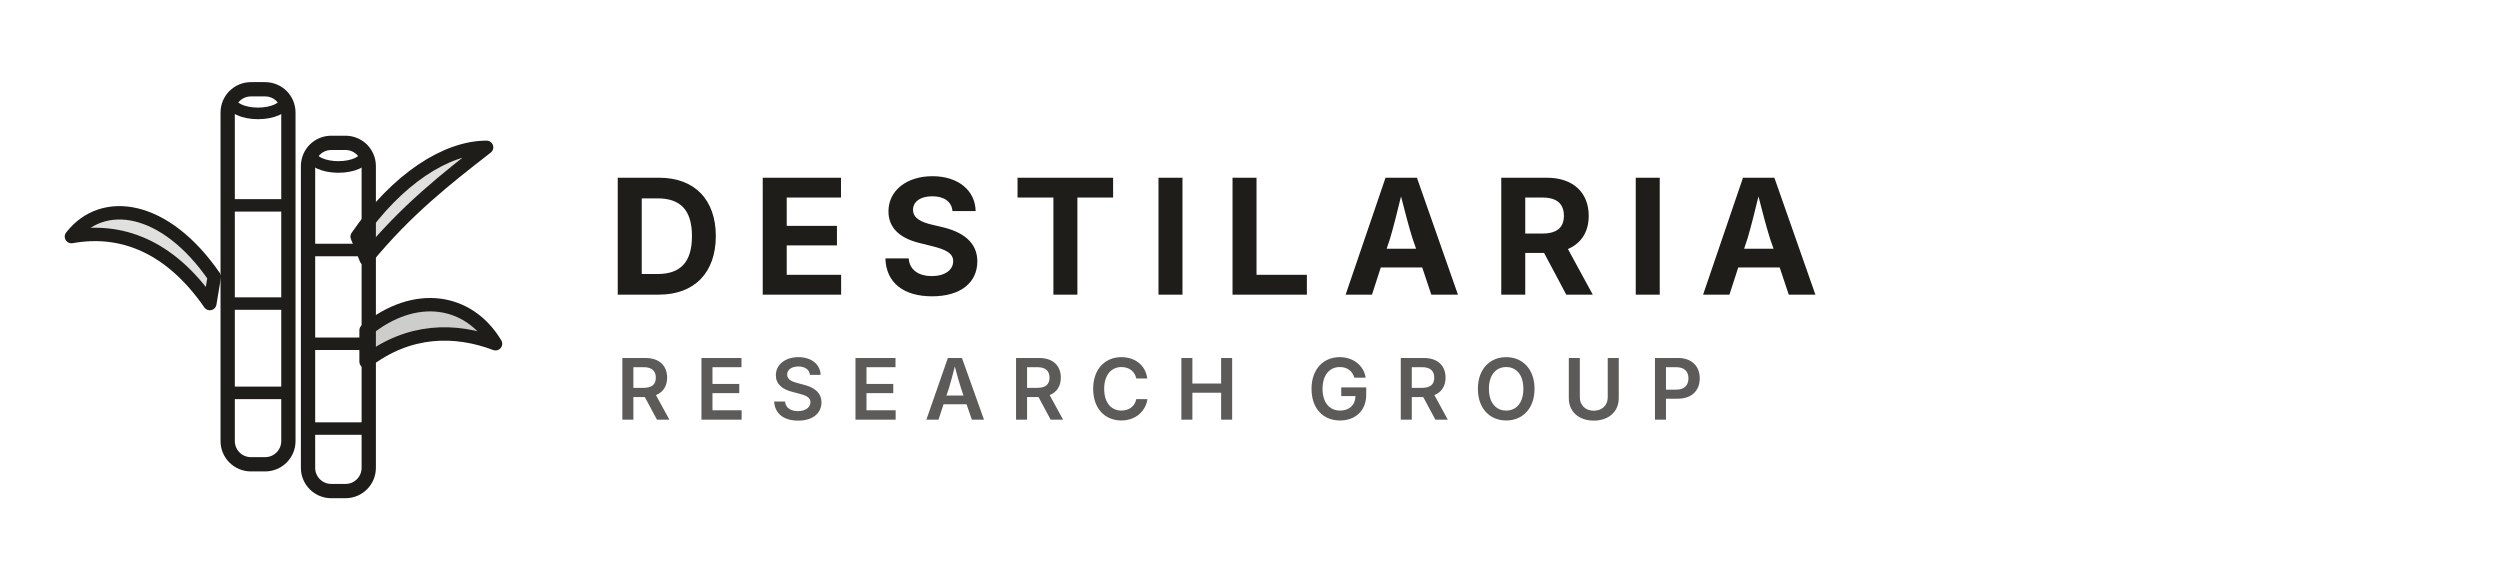
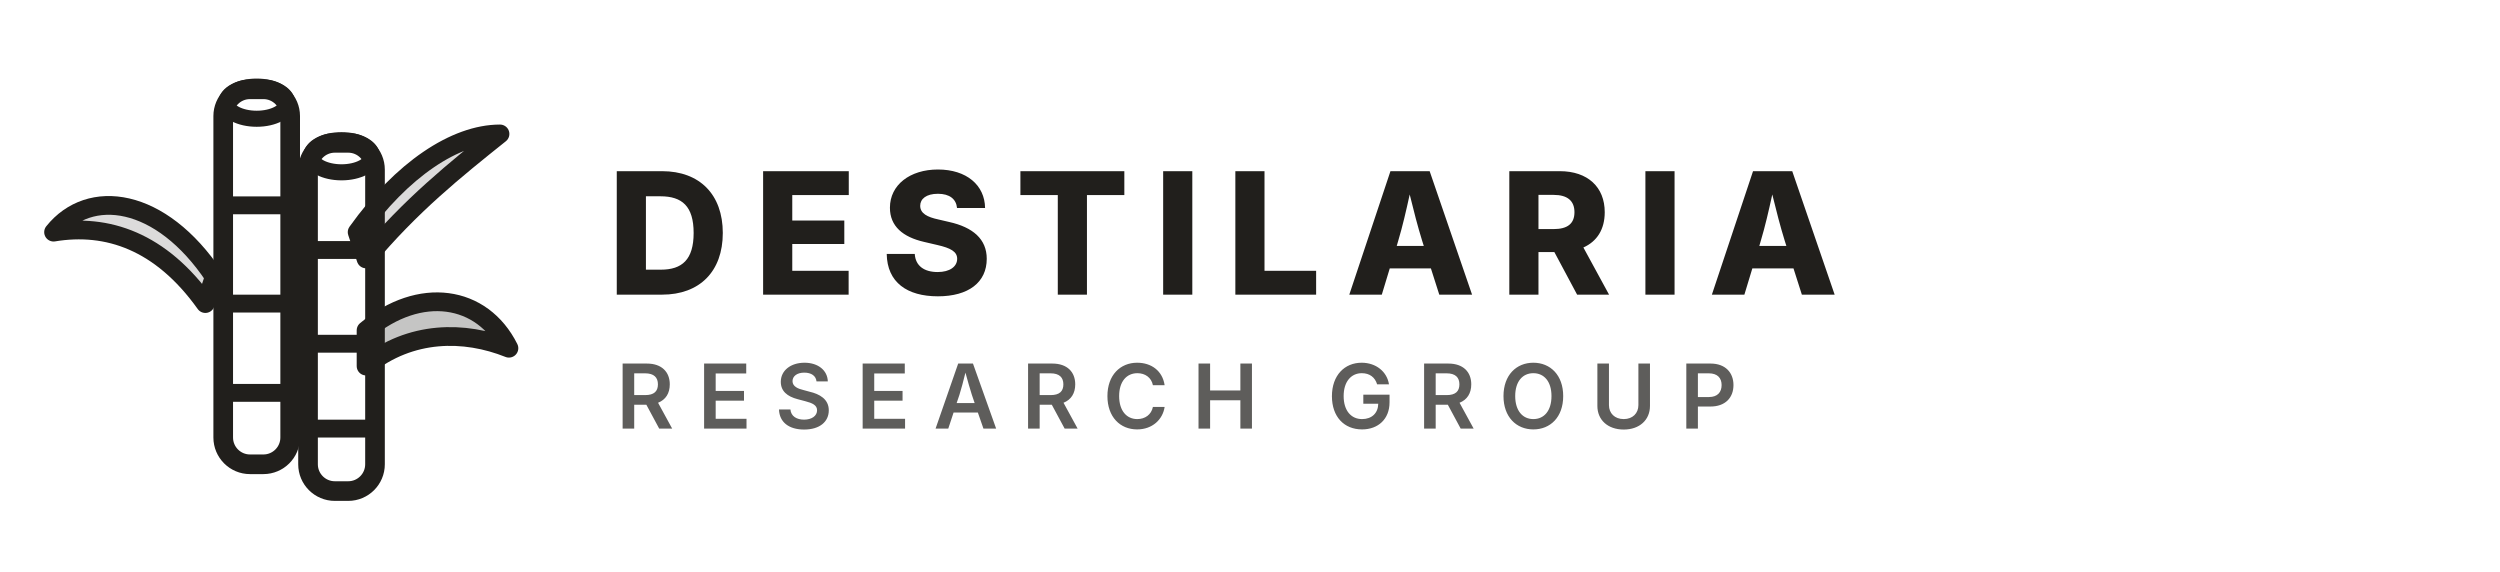
<svg xmlns="http://www.w3.org/2000/svg" viewBox="0 0 280 64" fill="none">
-   <g stroke="#1F1D1A" stroke-linecap="round" stroke-linejoin="round">
-     <path d="M24 31C18.5 23 11.5 22 8 26.5C13.5 25.5 19 27.5 23.5 34Z" fill="#1F1D1A" fill-opacity="0.14" stroke-width="1.5" />
-     <path d="M40 26.5C44.5 20 50 16.5 54.5 16.5C50 20 45.5 23.5 41 29Z" fill="#1F1D1A" fill-opacity="0.14" stroke-width="1.5" />
-     <path d="M41 37C46.5 32.5 52.5 33.5 55.5 38.5C51 36.8 45.8 36.8 41 40.5Z" fill="#1F1D1A" fill-opacity="0.22" stroke-width="1.5" />
-     <rect x="25.5" y="10" width="6.8" height="42" rx="2.6" fill="none" stroke-width="1.6" />
-     <ellipse cx="28.9" cy="11.3" rx="3" ry="1.4" fill="none" stroke-width="1.3" />
-     <path d="M26 23H31.8M26 34H31.8M26 44H31.8" stroke-width="1.4" />
-     <rect x="34.5" y="16" width="6.8" height="39" rx="2.6" fill="none" stroke-width="1.6" />
-     <ellipse cx="37.9" cy="17.3" rx="3" ry="1.4" fill="none" stroke-width="1.3" />
-     <path d="M35 28H40.8M35 38.5H40.8M35 48H40.8" stroke-width="1.4" />
+   <g stroke="#211F1C" stroke-linecap="round" stroke-linejoin="round">
+     <path d="M24 31C18 22 10 21 6 26C12 25 18 27 23 34Z" fill="#211F1C" fill-opacity="0.16" stroke-width="2.1" />
+     <path d="M40 26C45 19 51 15 56 15C51 19 46 23 41 29Z" fill="#211F1C" fill-opacity="0.16" stroke-width="2.1" />
+     <path d="M41 37C47 32 54 33 57 39C52 37 46 37 41 41Z" fill="#211F1C" fill-opacity="0.26" stroke-width="2.1" />
+     <rect x="25" y="10" width="7.5" height="42" rx="3" fill="none" stroke-width="2.2" />
+     <ellipse cx="28.75" cy="11.5" rx="3.4" ry="1.8" fill="none" stroke-width="1.8" />
+     <path d="M25.5 23H32M25.5 34H32M25.5 44H32" stroke-width="2" />
+     <rect x="34.5" y="16" width="7.5" height="39" rx="3" fill="none" stroke-width="2.2" />
+     <ellipse cx="38.25" cy="17.5" rx="3.4" ry="1.8" fill="none" stroke-width="1.8" />
+     <path d="M35 28H41.5M35 38.5H41.5M35 48H41.5" stroke-width="2" />
  </g>
-   <text x="68" y="33" fill="#1F1D1A" font-family="'Plus Jakarta Sans', 'Inter', sans-serif" font-size="18" font-weight="700" letter-spacing="0.18em">DESTILARIA</text>
-   <text x="69" y="47" fill="#1F1D1A" fill-opacity="0.72" font-family="'Inter', sans-serif" font-size="9.5" font-weight="600" letter-spacing="0.28em">RESEARCH GROUP</text>
+   <text x="68" y="33" fill="#211F1C" font-family="'Plus Jakarta Sans', 'Inter', sans-serif" font-size="19" font-weight="800" letter-spacing="0.14em">DESTILARIA</text>
+   <text x="69" y="48" fill="#211F1C" fill-opacity="0.72" font-family="'Inter', sans-serif" font-size="10" font-weight="600" letter-spacing="0.26em">RESEARCH GROUP</text>
</svg>
